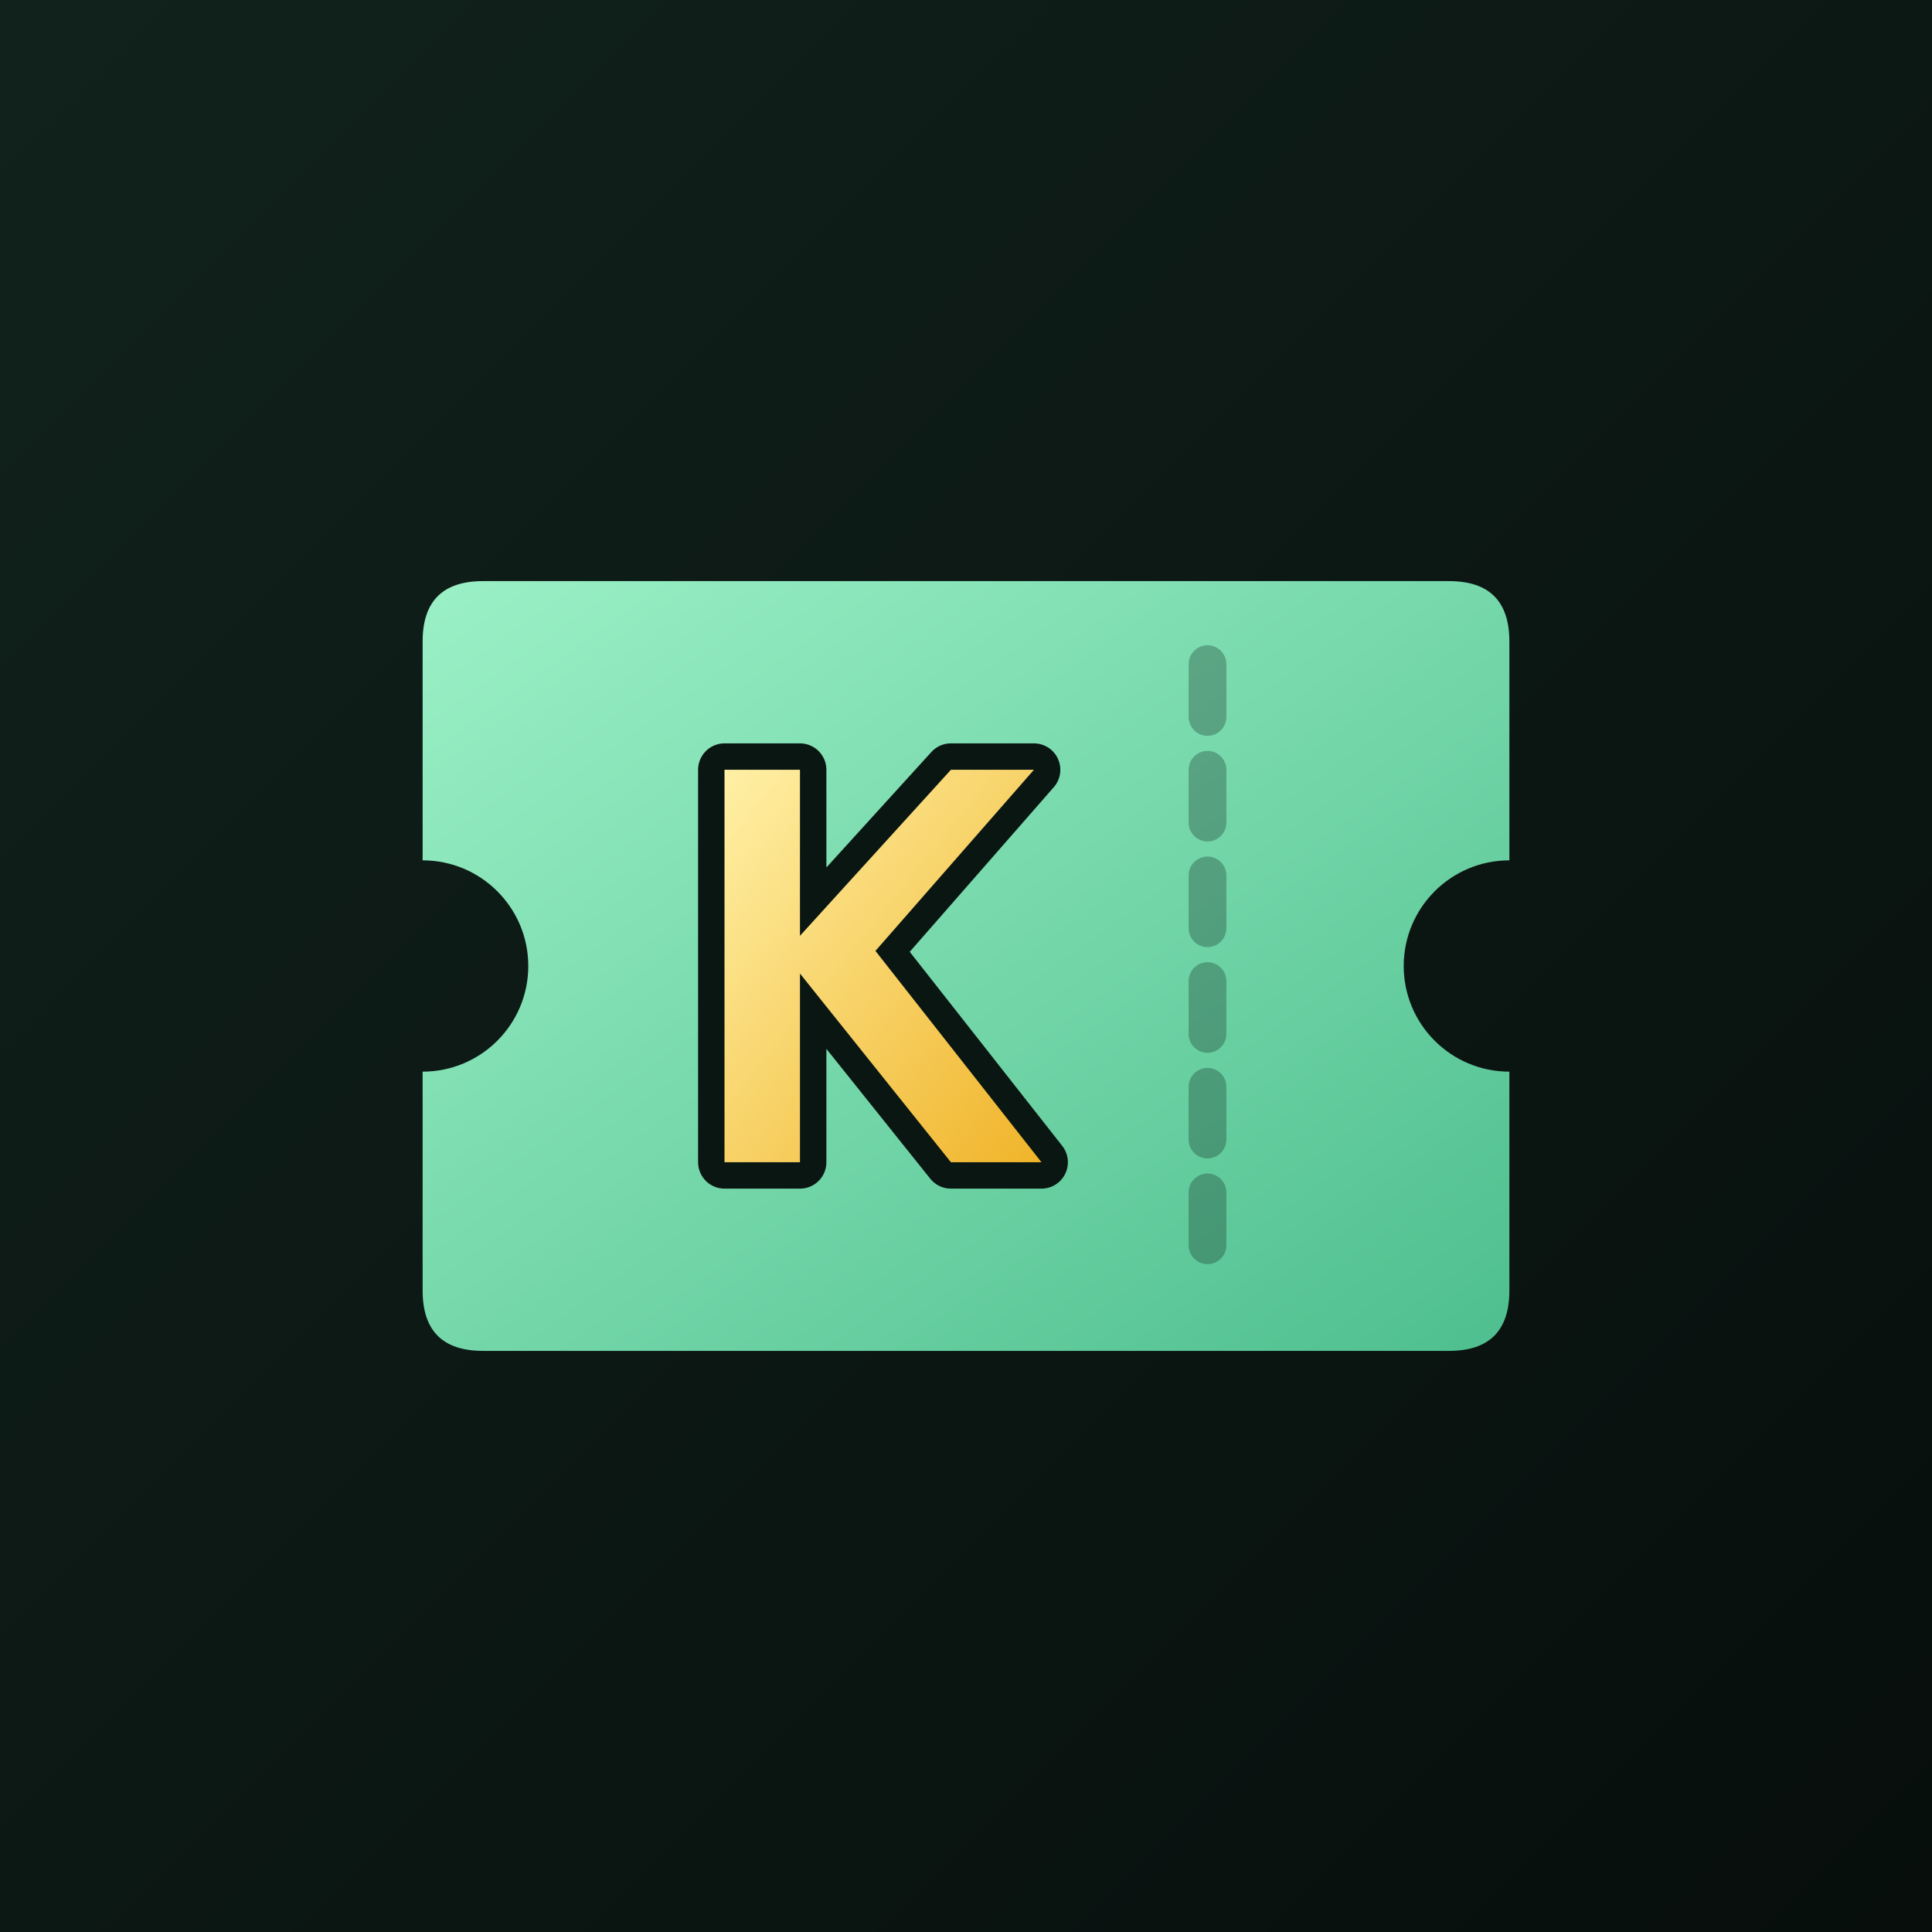
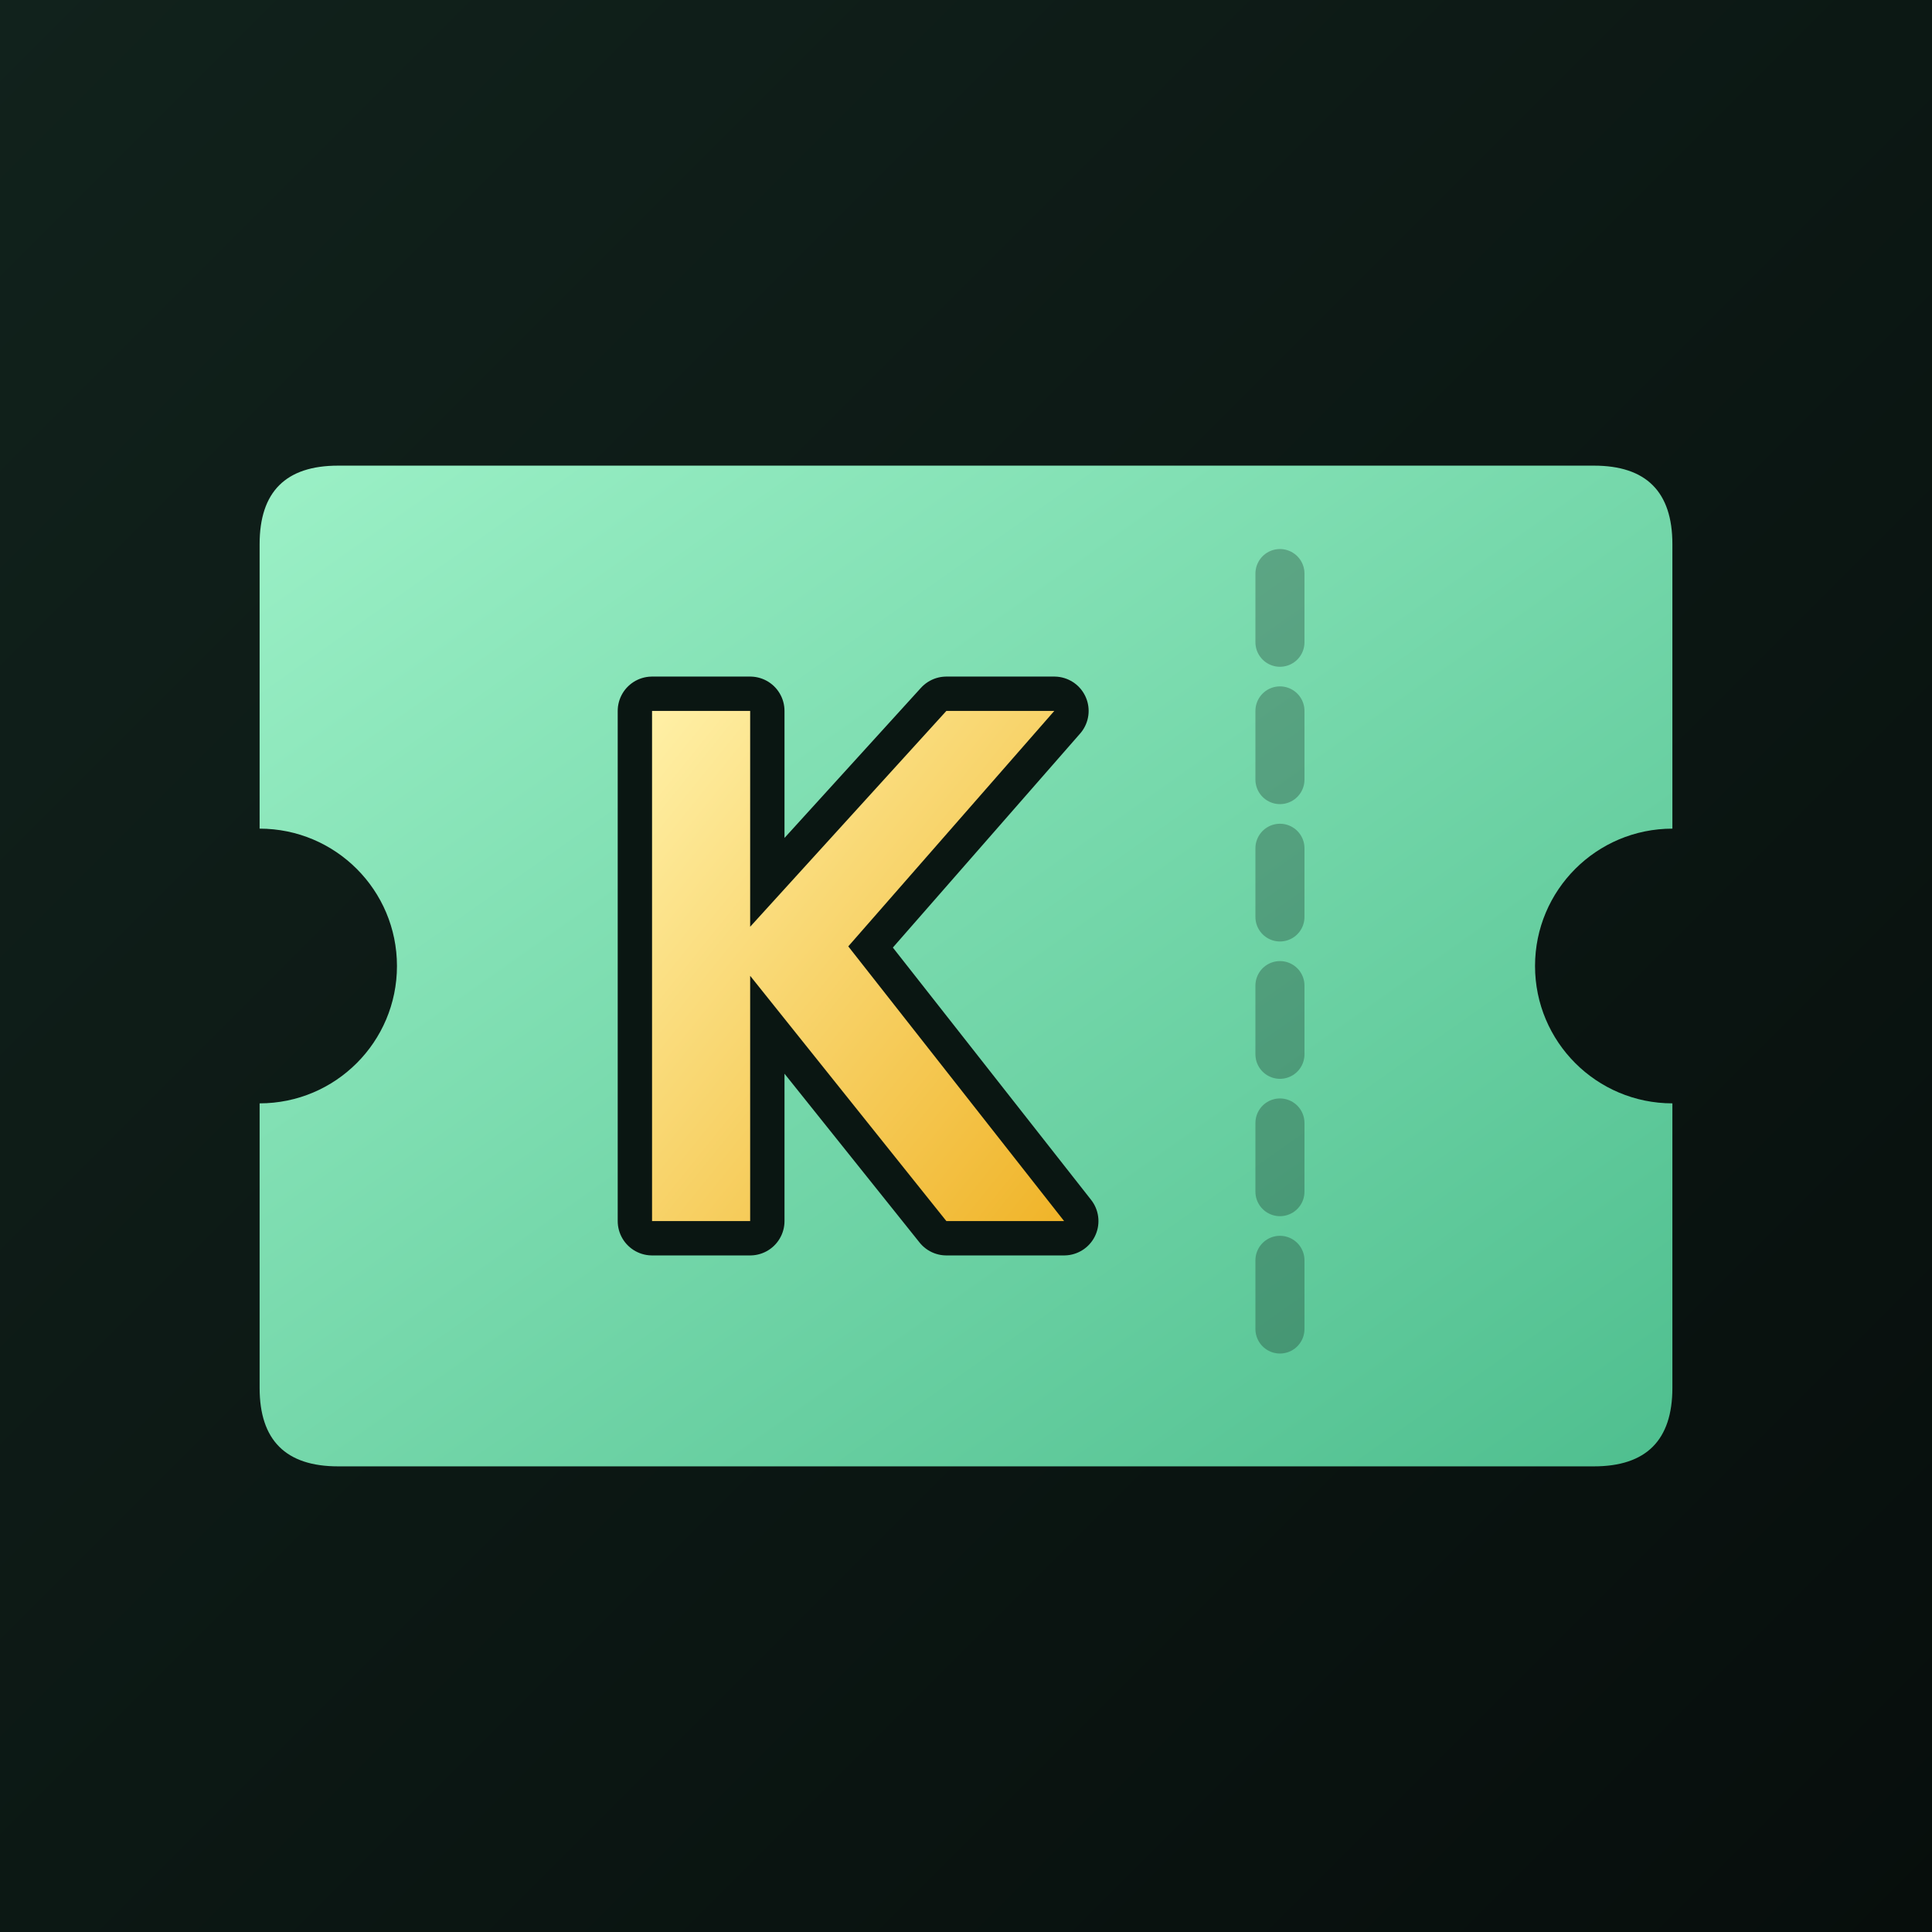
<svg xmlns="http://www.w3.org/2000/svg" viewBox="0 0 512 512" width="512" height="512">
  <defs>
    <linearGradient id="bg" x1="0%" y1="0%" x2="100%" y2="100%">
      <stop offset="0%" stop-color="#11221c" />
      <stop offset="100%" stop-color="#070e0c" />
    </linearGradient>
    <linearGradient id="ticketFill" x1="0%" y1="0%" x2="100%" y2="100%">
      <stop offset="0%" stop-color="#9bf0c6" />
      <stop offset="100%" stop-color="#4fbf8f" />
    </linearGradient>
    <linearGradient id="gold" x1="0%" y1="0%" x2="100%" y2="100%">
      <stop offset="0%" stop-color="#fff0a6" />
      <stop offset="100%" stop-color="#f0b429" />
    </linearGradient>
  </defs>
  <rect width="512" height="512" fill="url(#bg)" />
-   <g transform="translate(256 256)">
+   <g transform="translate(256 256) scale(1.3)">
    <path d="M -144 -86              Q -144 -102 -128 -102              L 128 -102              Q 144 -102 144 -86              L 144 -28              A 28 28 0 0 0 144 28              L 144 86              Q 144 102 128 102              L -128 102              Q -144 102 -144 86              L -144 28              A 28 28 0 0 0 -144 -28              Z" fill="url(#ticketFill)" />
    <line x1="64" y1="-80" x2="64" y2="80" stroke="#0a1612" stroke-opacity="0.28" stroke-width="10" stroke-dasharray="14 14" stroke-linecap="round" />
    <g transform="translate(-32 0)">
      <path d="M -32 -52 L -12 -52 L -12 -8 L 28 -52 L 50 -52 L 8 -4 L 52 52 L 28 52 L -12 2 L -12 52 L -32 52 Z" fill="url(#gold)" stroke="#0a1612" stroke-width="14" stroke-linejoin="round" paint-order="stroke fill" />
    </g>
  </g>
</svg>
